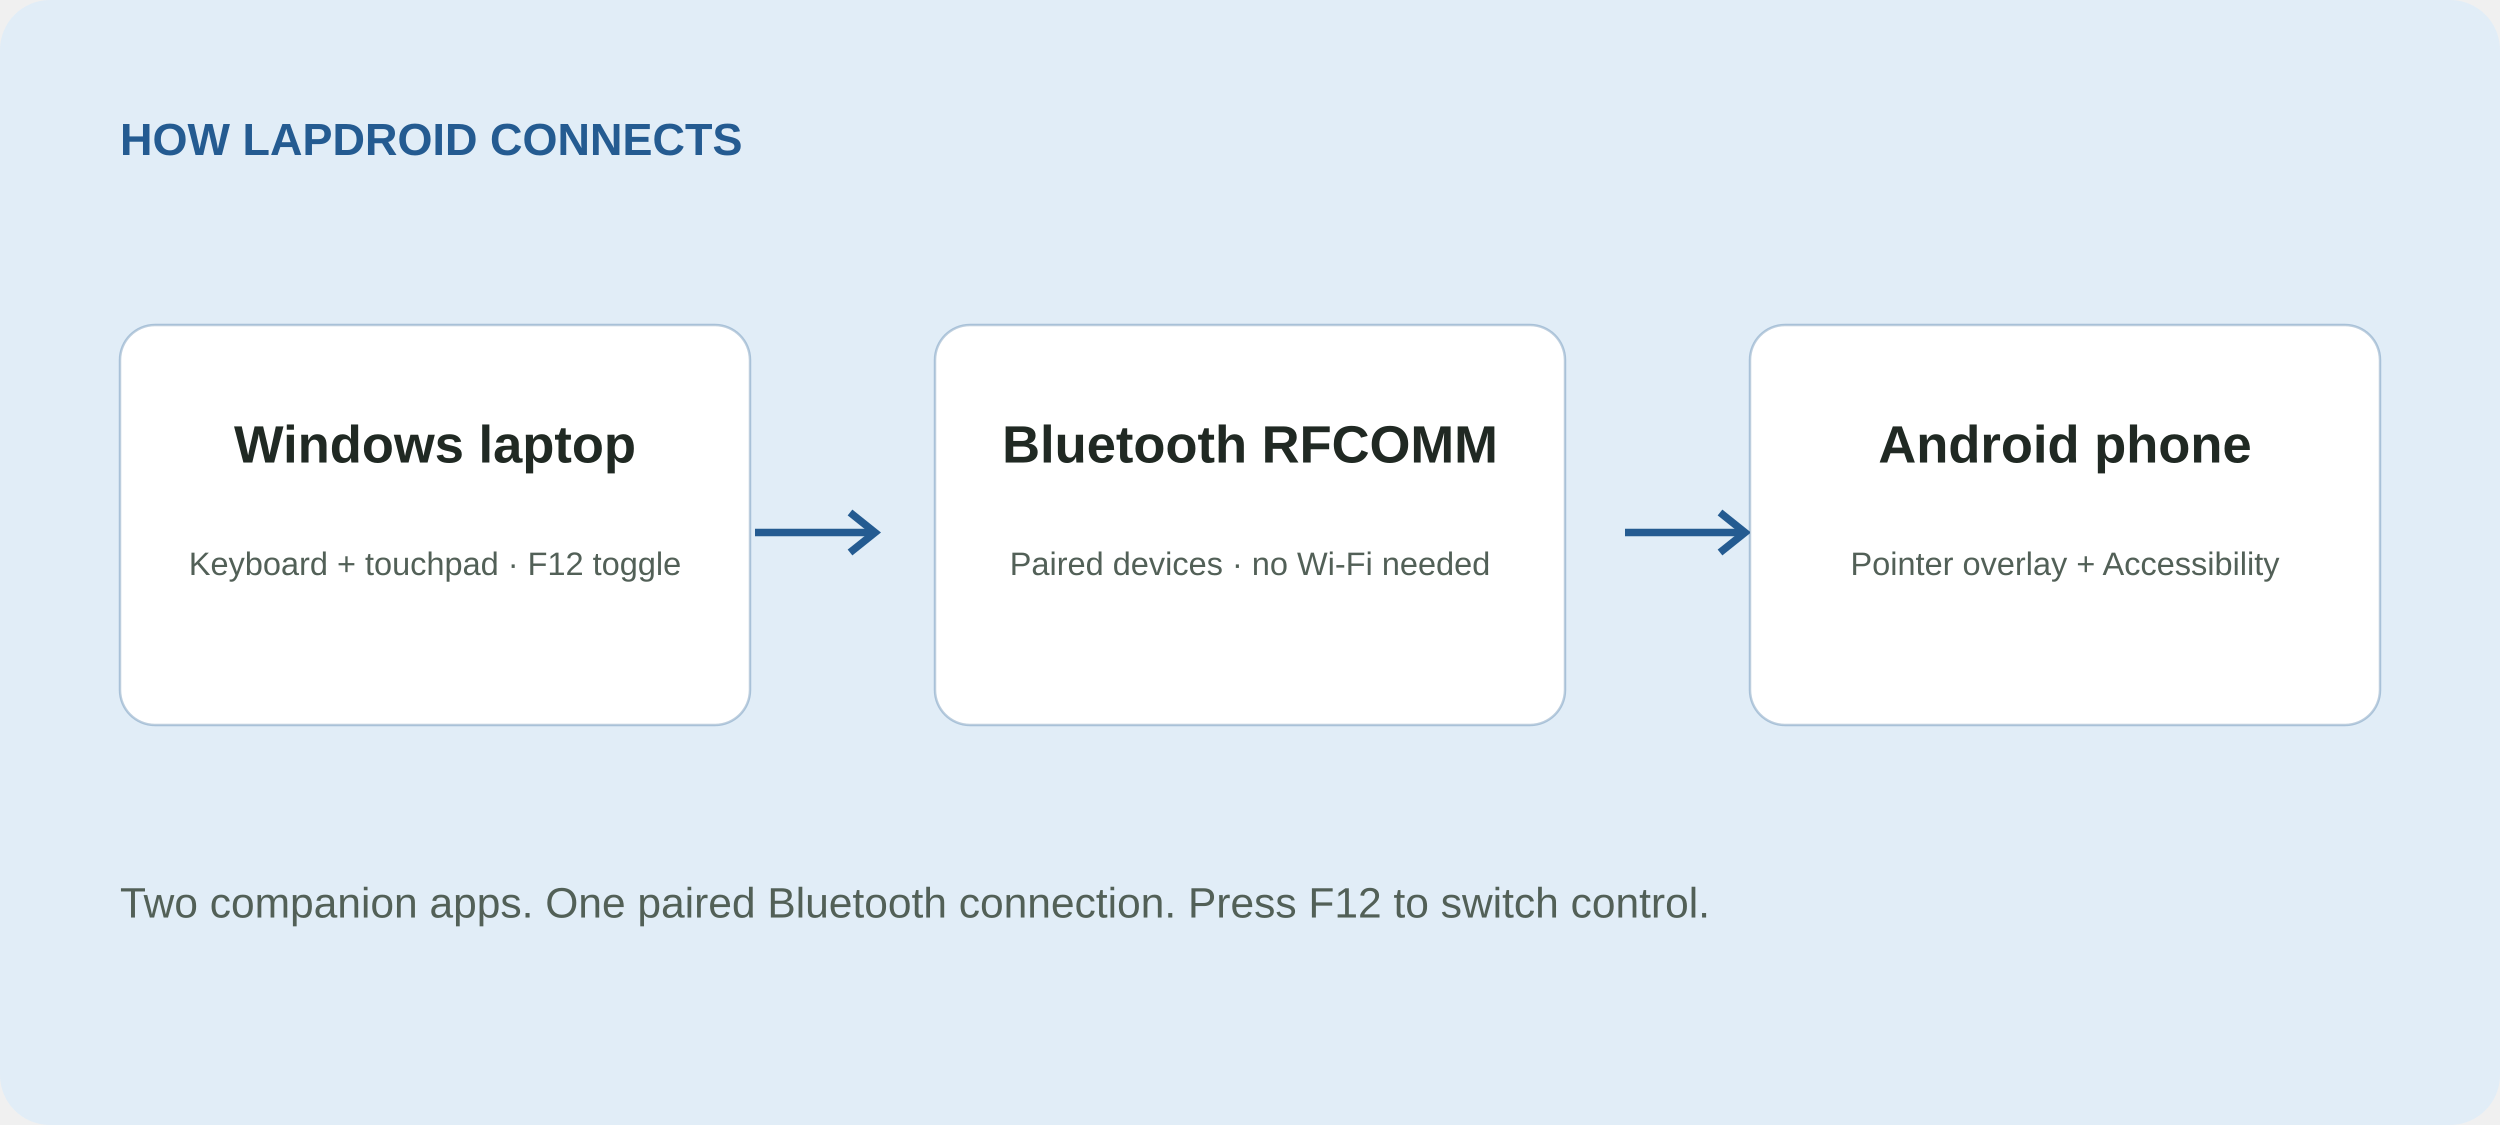
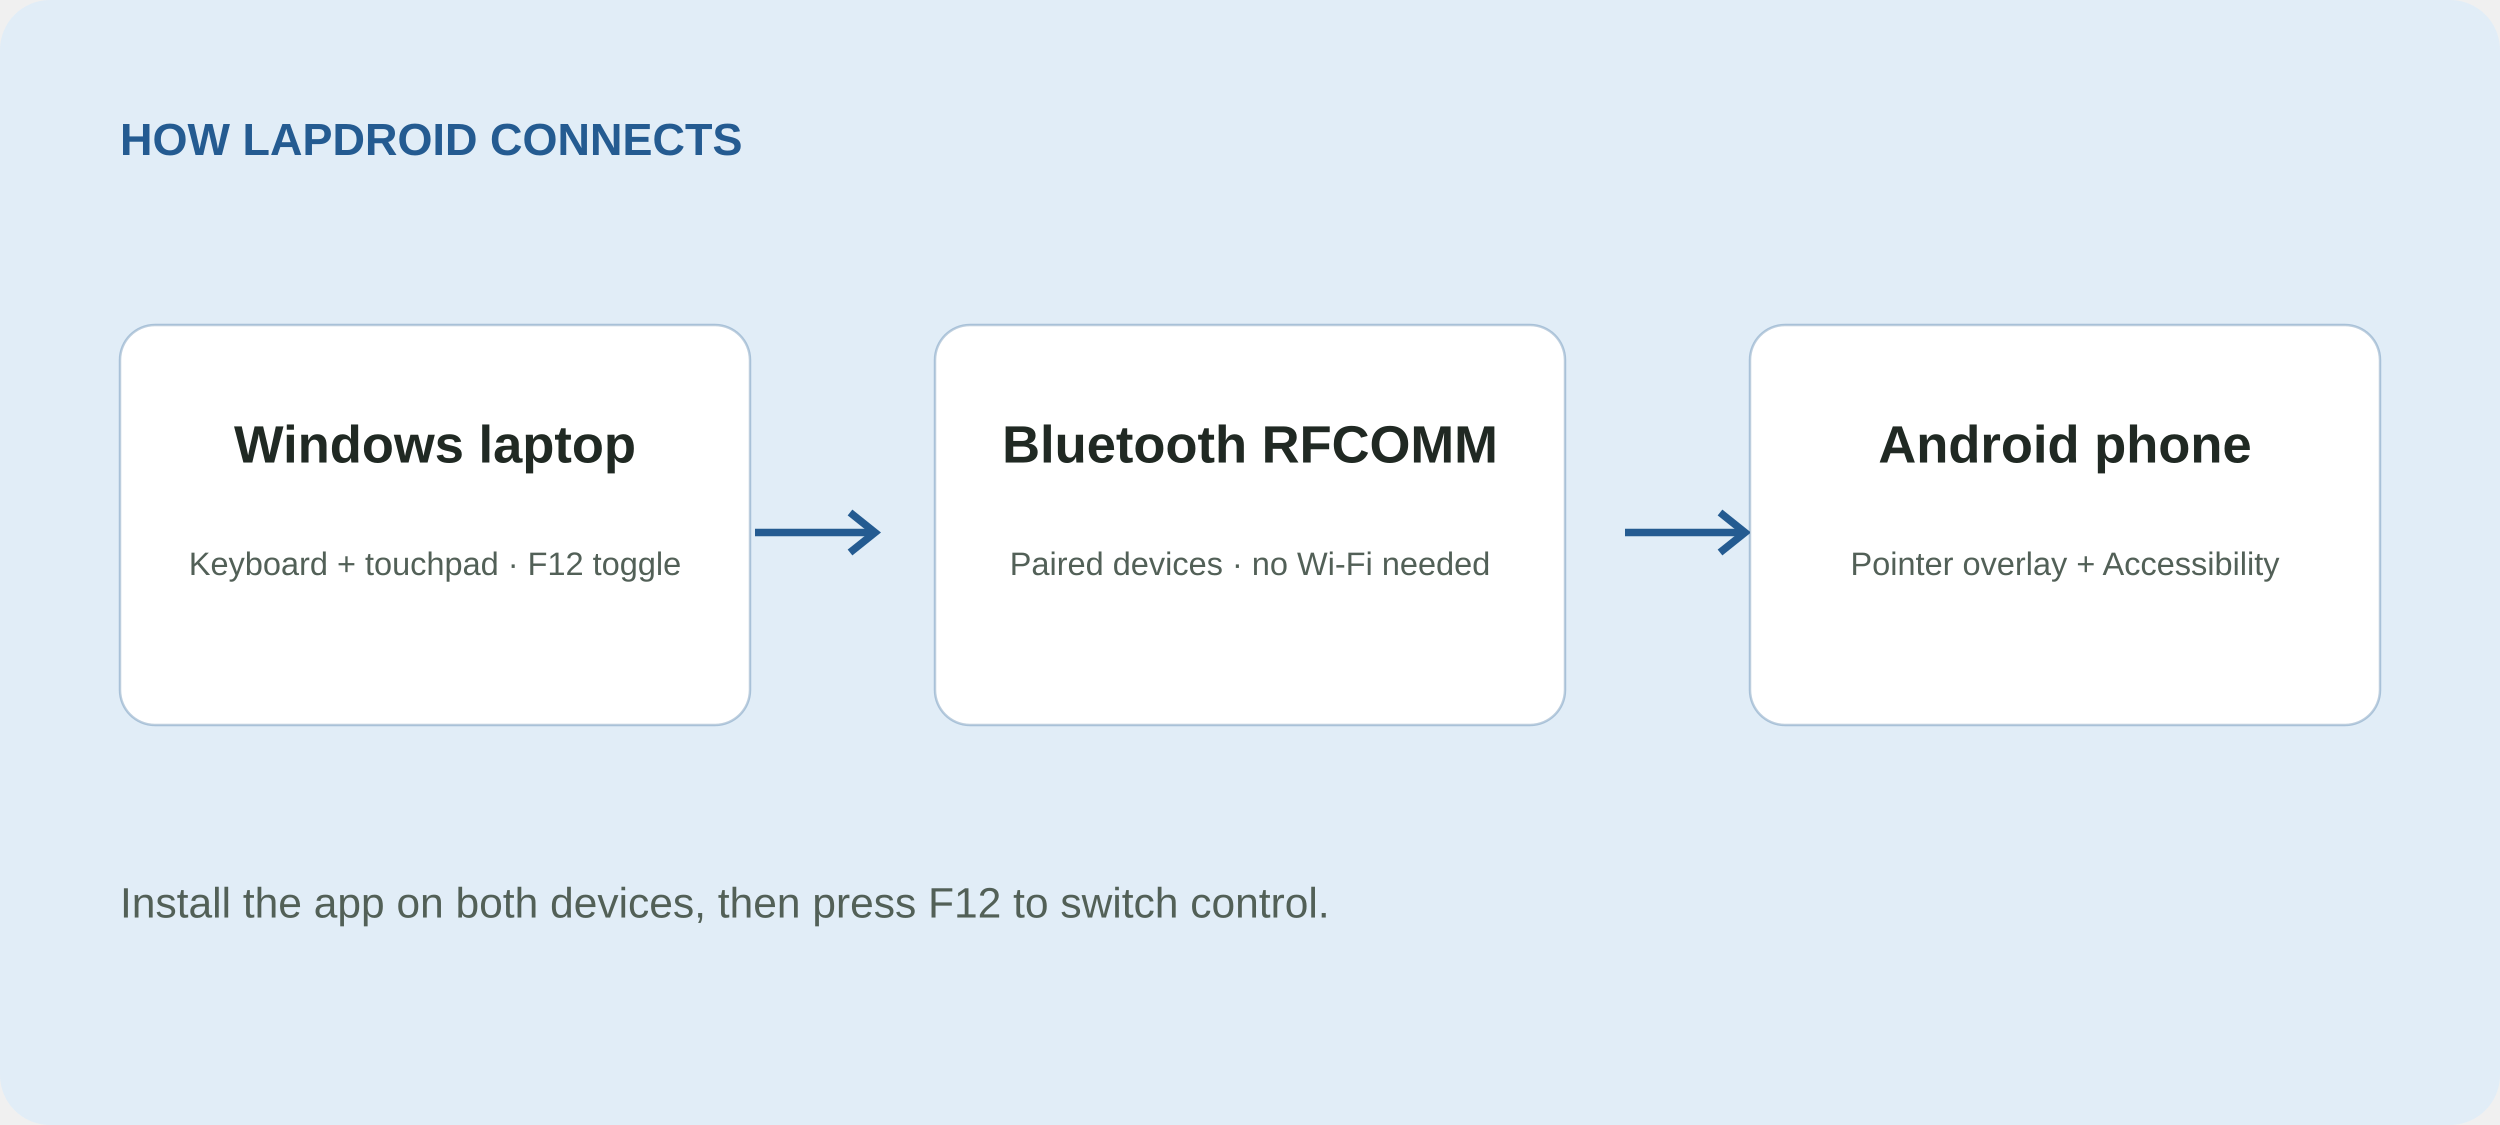
<svg xmlns="http://www.w3.org/2000/svg" width="1000" height="450" viewBox="0 0 1000 450" role="img" aria-labelledby="title desc">
  <rect width="1000" height="450" rx="20" fill="#e1edf7" />
  <text x="48" y="62" fill="#245b91" font-family="Segoe UI,Arial,sans-serif" font-size="18" font-weight="700">HOW LAPDROID CONNECTS</text>
  <path d="M302 213h48m300 0h48" stroke="#245b91" stroke-width="3" />
  <path d="m340 205 10 8-10 8m348-16 10 8-10 8" fill="none" stroke="#245b91" stroke-width="3" />
  <rect x="48" y="130" width="252" height="160" rx="14" fill="#fff" stroke="#245b91" stroke-opacity=".3" />
  <text x="174" y="185" text-anchor="middle" font-family="Segoe UI,Arial,sans-serif" font-size="21" font-weight="700" fill="#202923">Windows laptop</text>
  <text x="174" y="230" text-anchor="middle" font-family="Segoe UI,Arial,sans-serif" font-size="13" fill="#526057">Keyboard + touchpad · F12 toggle</text>
  <rect x="374" y="130" width="252" height="160" rx="14" fill="#fff" stroke="#245b91" stroke-opacity=".3" />
  <text x="500" y="185" text-anchor="middle" font-family="Segoe UI,Arial,sans-serif" font-size="21" font-weight="700" fill="#202923">Bluetooth RFCOMM</text>
  <text x="500" y="230" text-anchor="middle" font-family="Segoe UI,Arial,sans-serif" font-size="13" fill="#526057">Paired devices · no Wi-Fi needed</text>
  <rect x="700" y="130" width="252" height="160" rx="14" fill="#fff" stroke="#245b91" stroke-opacity=".3" />
  <text x="826" y="185" text-anchor="middle" font-family="Segoe UI,Arial,sans-serif" font-size="21" font-weight="700" fill="#202923">Android phone</text>
  <text x="826" y="230" text-anchor="middle" font-family="Segoe UI,Arial,sans-serif" font-size="13" fill="#526057">Pointer overlay + Accessibility</text>
-   <text x="48" y="367" font-family="Segoe UI,Arial,sans-serif" font-size="17" fill="#526057">Two companion apps. One paired Bluetooth connection. Press F12 to switch control.</text>
+   <text x="48" y="367" font-family="Segoe UI,Arial,sans-serif" font-size="17" fill="#526057">Install the app on both devices, then press F12 to switch control.</text>
</svg>
